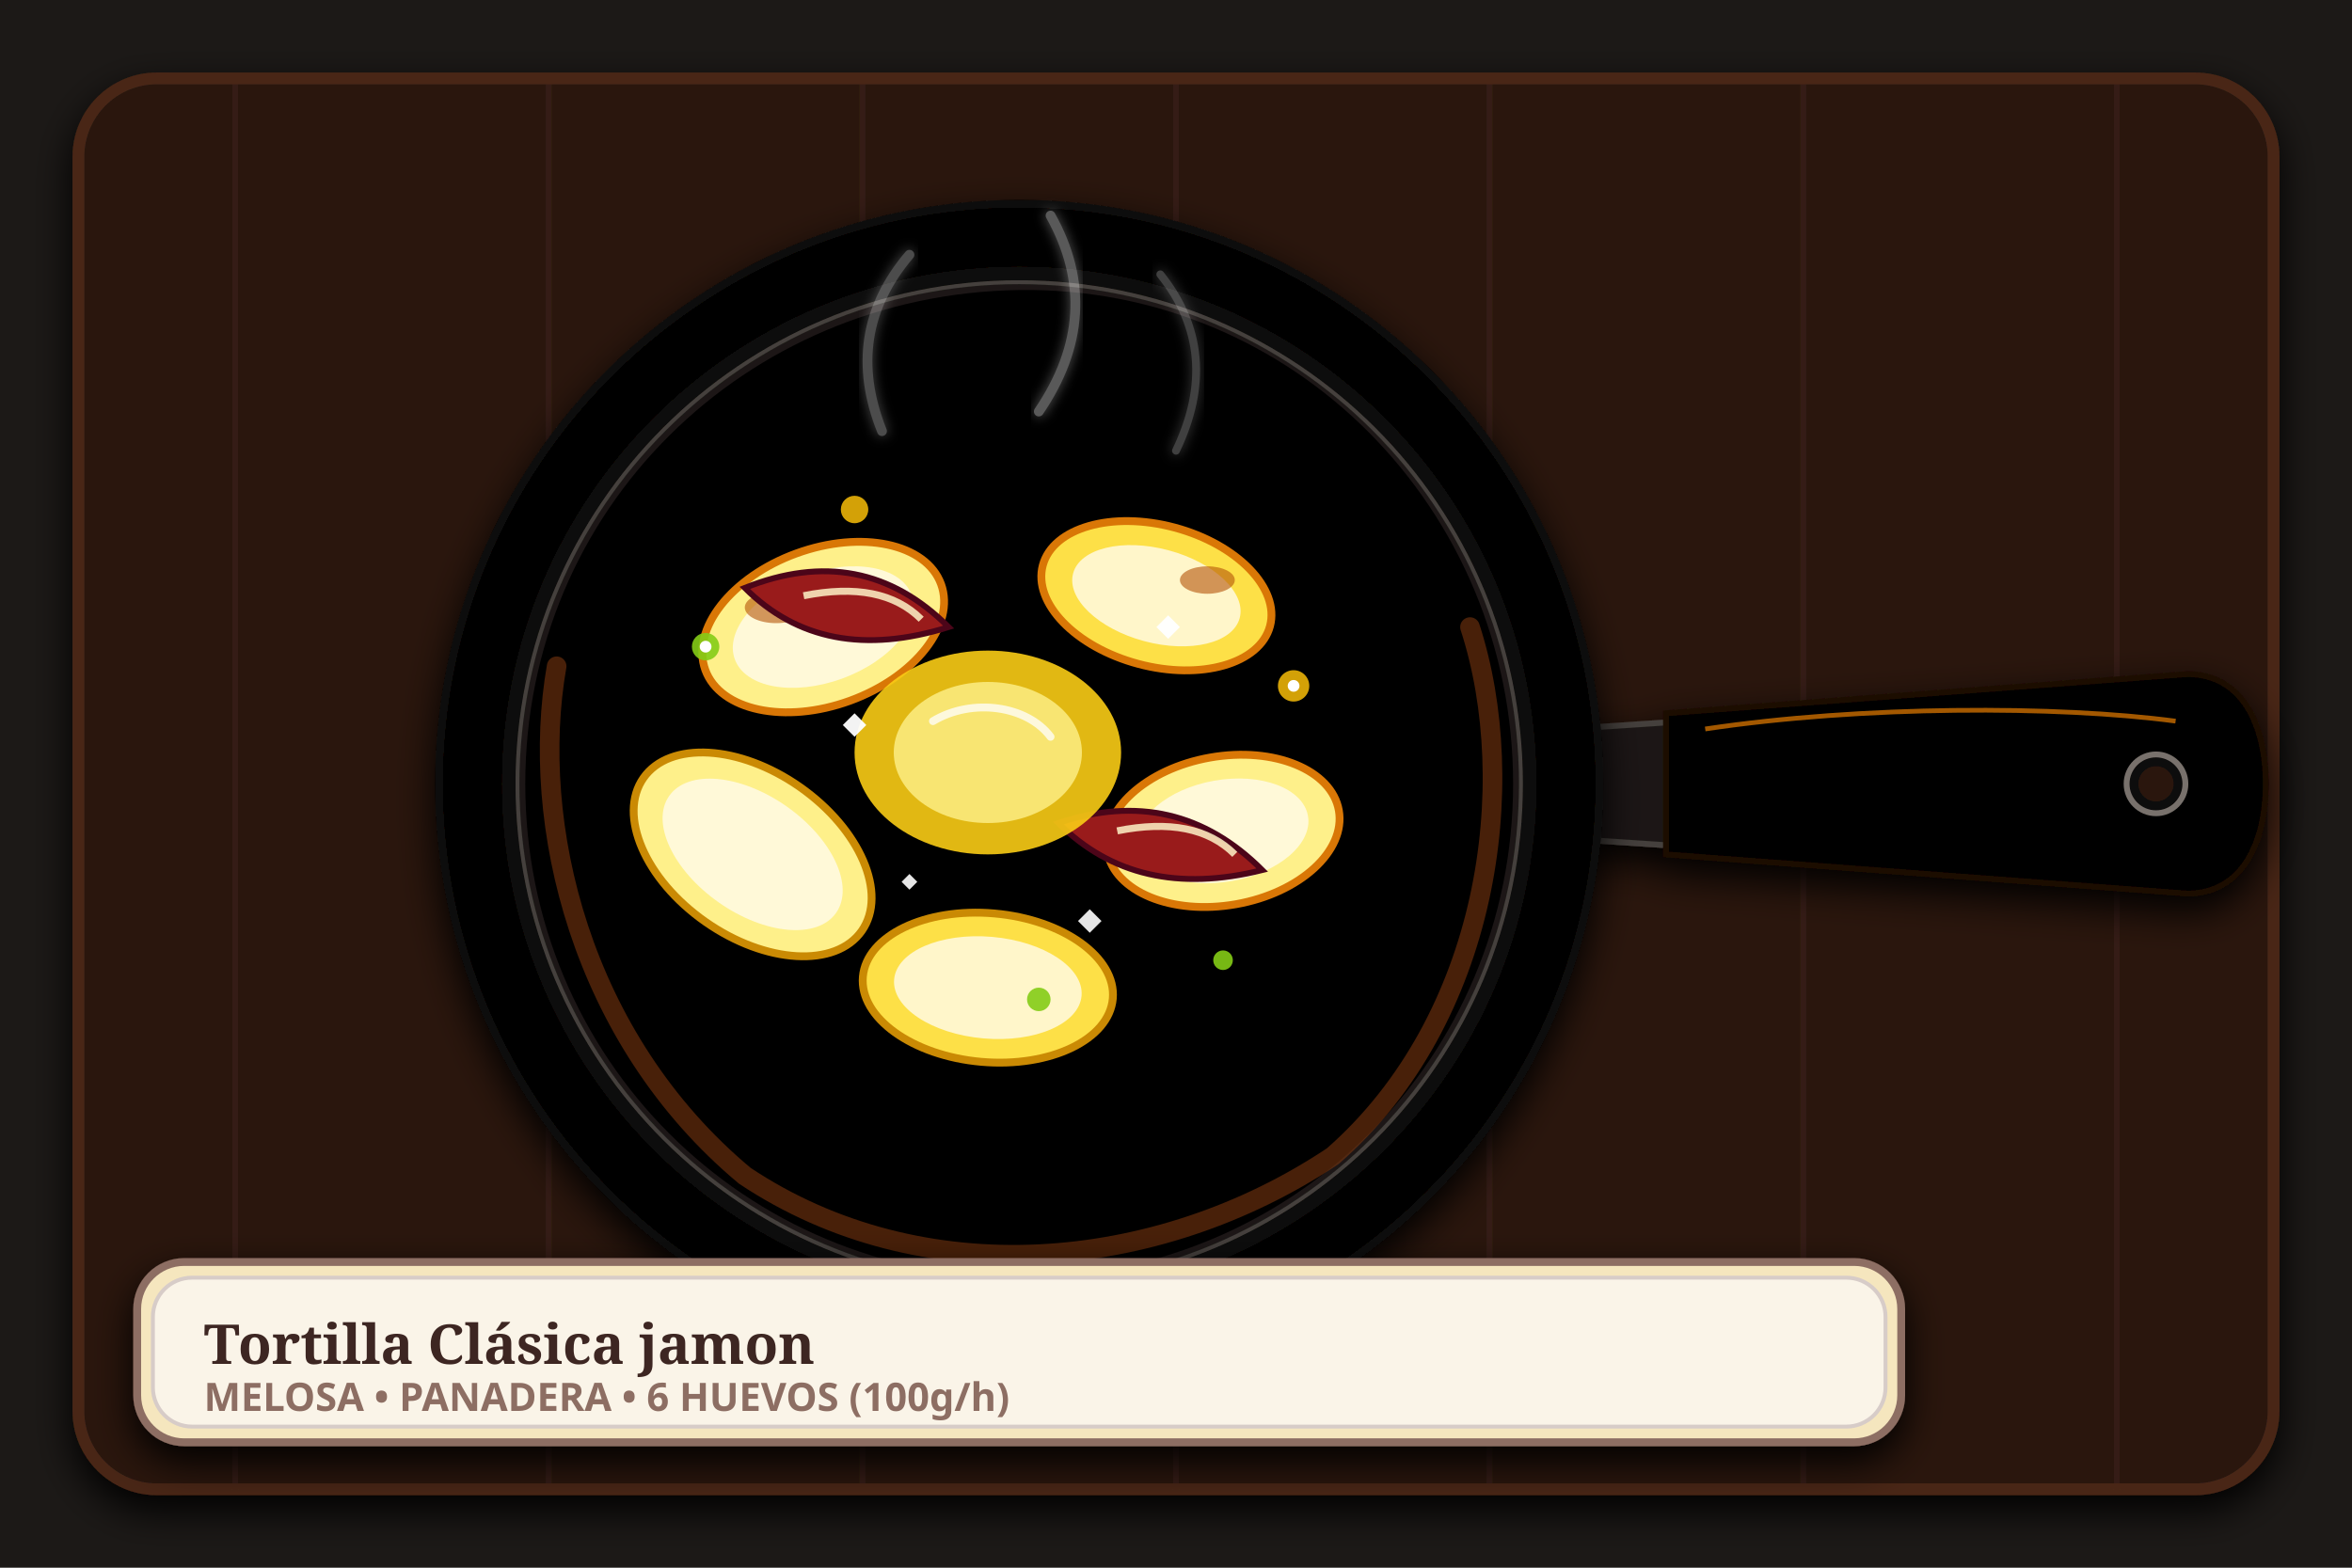
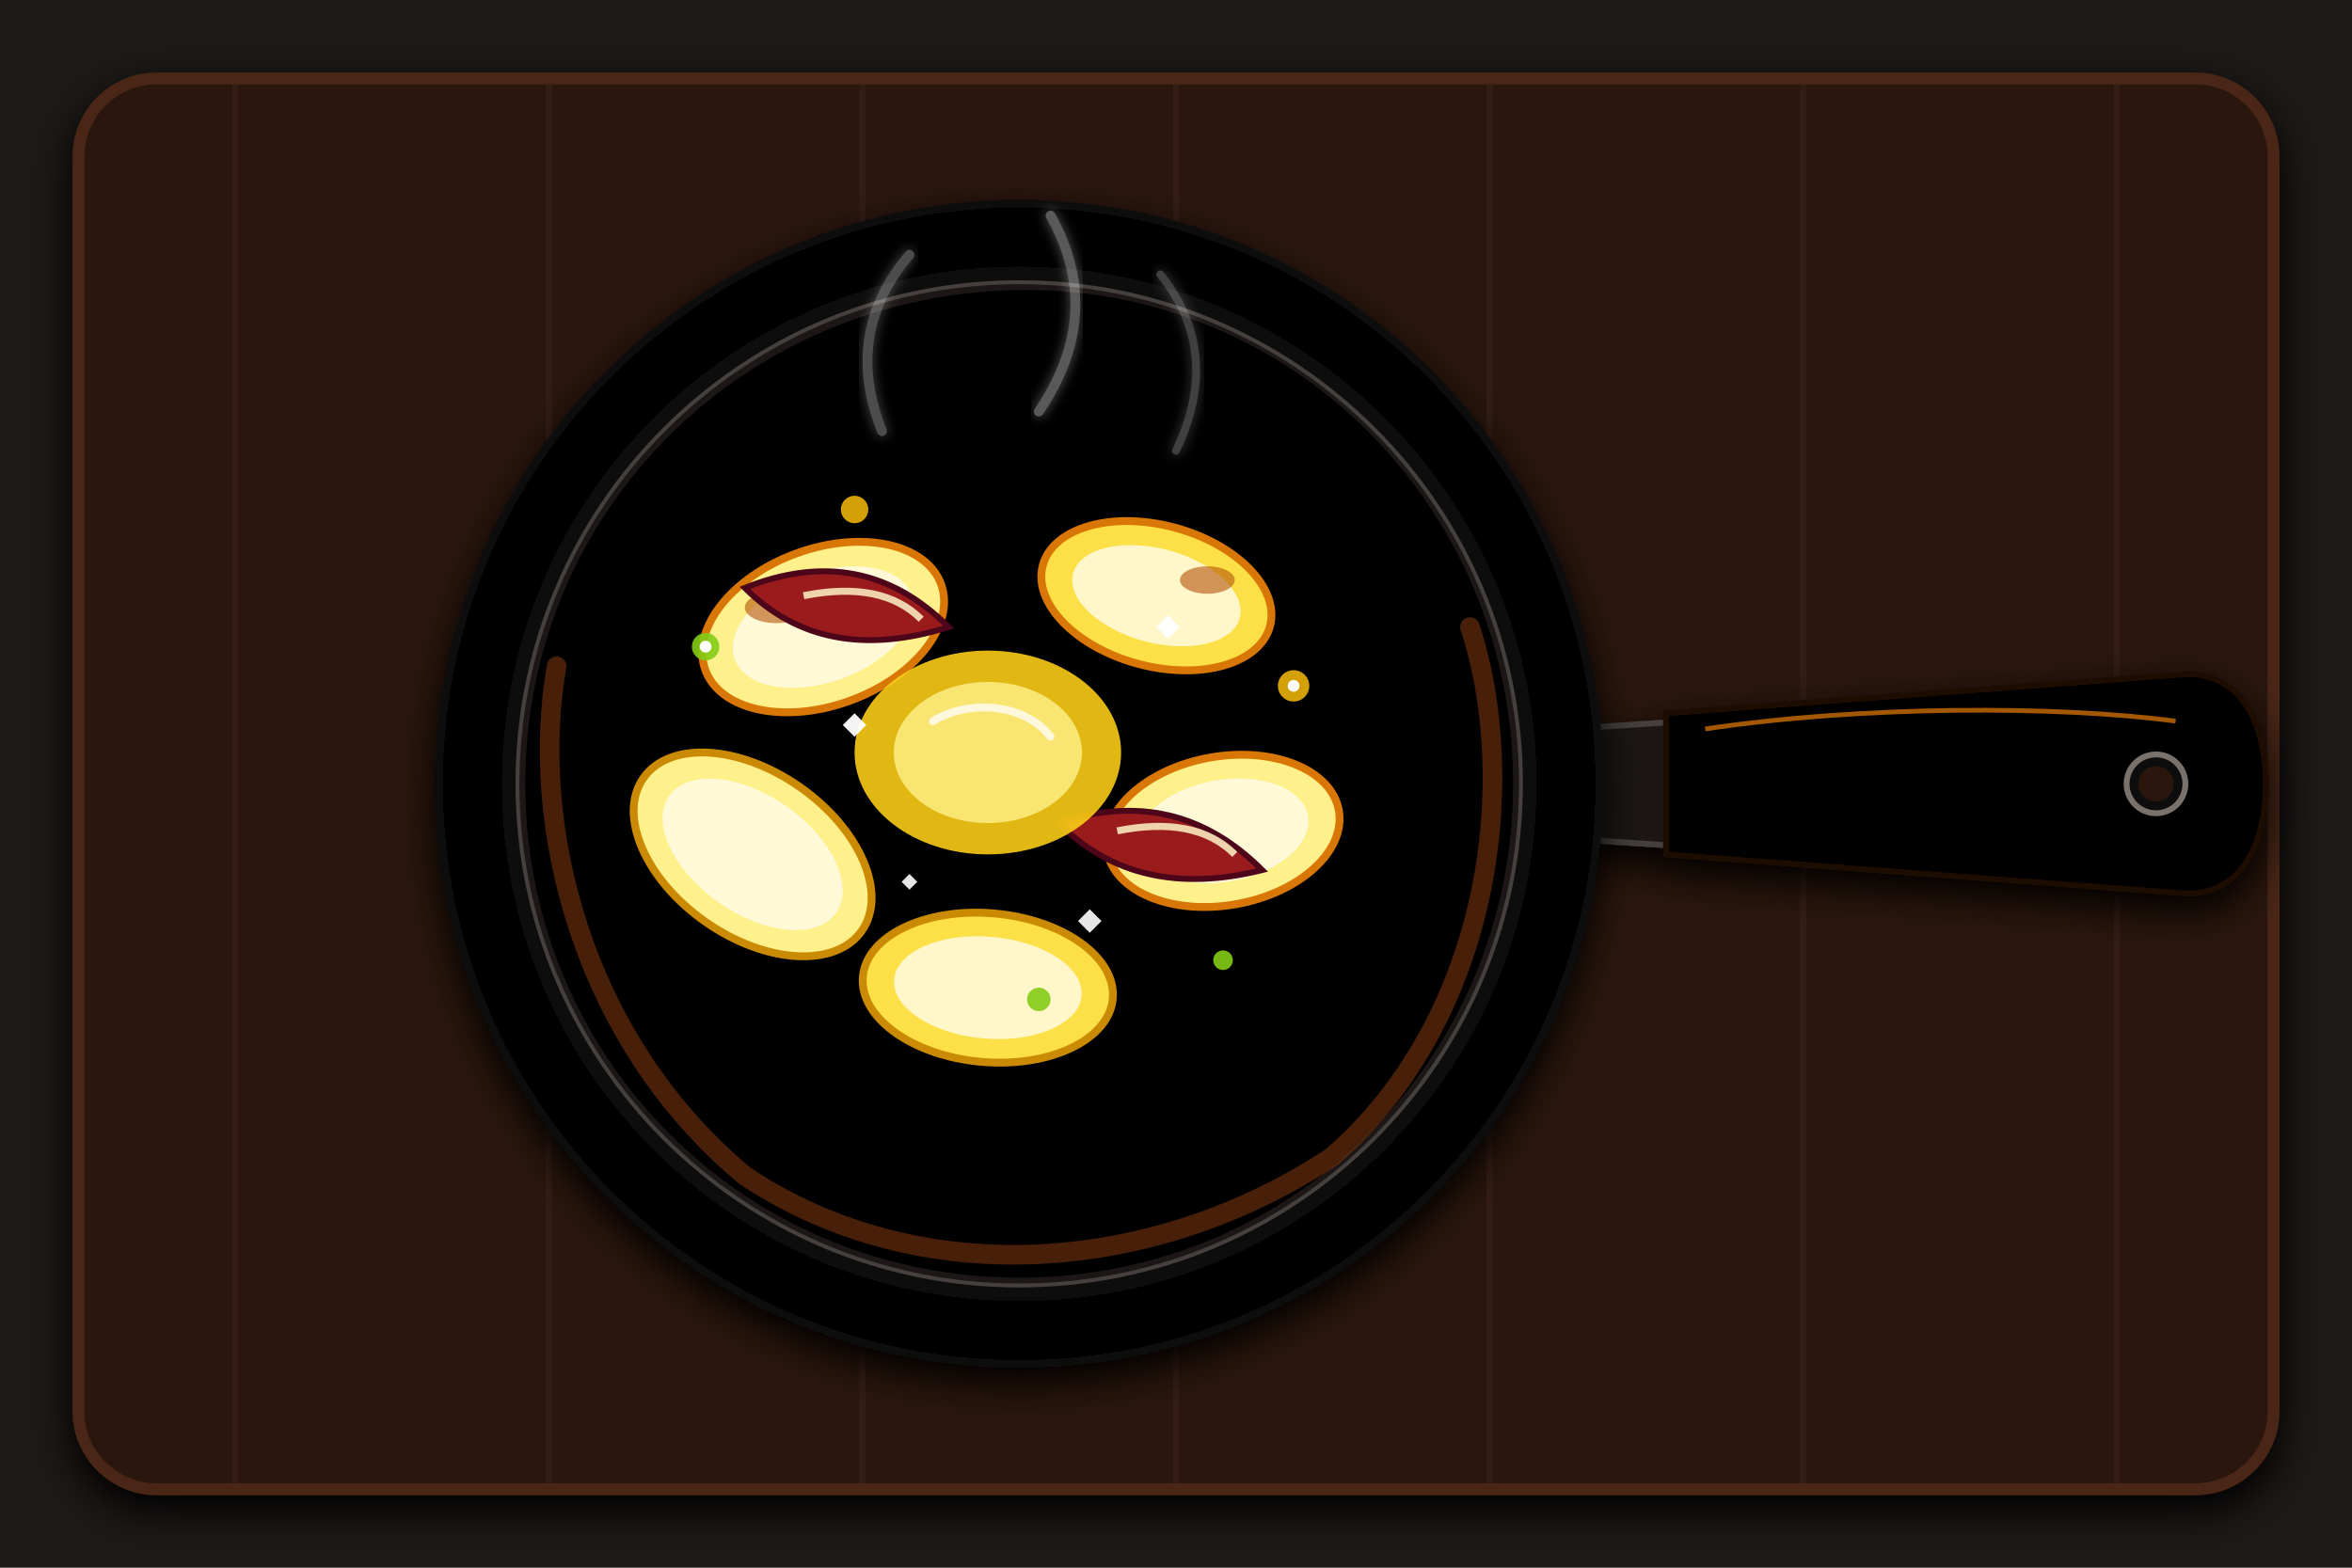
- <svg xmlns="http://www.w3.org/2000/svg" viewBox="0 0 600 400" width="600" height="400" fill="none" role="img" aria-label="Tortilla Clásica jamon">
+ <svg xmlns="http://www.w3.org/2000/svg" viewBox="0 0 600 400" width="600" height="400" fill="none" role="img" focusable="false" preserveAspectRatio="xMidYMid meet" aria-labelledby="jamon_title jamon_desc">
  <defs>
    <filter id="jamon_panShadow" x="-30%" y="-30%" width="160%" height="160%">
      <feDropShadow dx="0" dy="12" stdDeviation="14" floodColor="#0A0500" floodOpacity="0.65" />
      <feDropShadow dx="0" dy="4" stdDeviation="5" floodColor="#000000" floodOpacity="0.45" />
    </filter>
    <filter id="jamon_foodGloss" x="-20%" y="-20%" width="140%" height="140%">
      <feGaussianBlur stdDeviation="1.5" result="blur" />
      <feComposite in="SourceGraphic" in2="blur" operator="over" />
    </filter>
    <filter id="jamon_lavaGlow" x="-30%" y="-30%" width="160%" height="160%">
      <feGaussianBlur stdDeviation="4" result="blur" />
      <feMerge>
        <feMergeNode in="blur" />
        <feMergeNode in="SourceGraphic" />
      </feMerge>
    </filter>
    <radialGradient id="jamon_ironFlange" cx="42%" cy="38%" r="62%">
      <stop offset="0%" stopColor="#44403C" />
      <stop offset="45%" stopColor="#292524" />
      <stop offset="85%" stopColor="#1C1917" />
      <stop offset="100%" stopColor="#0C0A09" />
    </radialGradient>
    <linearGradient id="jamon_ironRimBevel" x1="0%" y1="0%" x2="100%" y2="100%">
      <stop offset="0%" stopColor="#78716C" />
      <stop offset="25%" stopColor="#44403C" />
      <stop offset="70%" stopColor="#1C1917" />
      <stop offset="100%" stopColor="#292524" />
    </linearGradient>
    <linearGradient id="jamon_woodHandle" x1="0%" y1="0%" x2="0%" y2="100%">
      <stop offset="0%" stopColor="#A16207" />
      <stop offset="35%" stopColor="#78350F" />
      <stop offset="70%" stopColor="#451A03" />
      <stop offset="100%" stopColor="#1C0A00" />
    </linearGradient>
    <radialGradient id="jamon_tortillaBase" cx="44%" cy="40%" r="60%">
      <stop offset="0%" stopColor="#FEF08A" />
      <stop offset="45%" stopColor="#FACC15" />
      <stop offset="82%" stopColor="#D97706" />
      <stop offset="100%" stopColor="#92400E" />
    </radialGradient>
    <radialGradient id="jamon_toastedSpot" cx="40%" cy="40%" r="60%">
      <stop offset="0%" stopColor="#D97706" stopOpacity="0.85" />
      <stop offset="60%" stopColor="#92400E" stopOpacity="0.75" />
      <stop offset="100%" stopColor="#451A03" stopOpacity="0" />
    </radialGradient>
    <radialGradient id="jamon_runnyPool" cx="40%" cy="35%" r="65%">
      <stop offset="0%" stopColor="#FFFDE7" />
      <stop offset="20%" stopColor="#FFC800" />
      <stop offset="65%" stopColor="#FF8A00" />
      <stop offset="90%" stopColor="#E65100" />
      <stop offset="100%" stopColor="#B45309" />
    </radialGradient>
  </defs>
  <rect width="600" height="400" fill="#1C1917" />
  <g filter="url(#jamon_panShadow)">
    <rect x="20" y="20" width="560" height="360" rx="20" fill="#2A1810" stroke="#4A2818" stroke-width="3" />
    <path d="M 60 20 L 60 380 M 140 20 L 140 380 M 220 20 L 220 380 M 300 20 L 300 380 M 380 20 L 380 380 M 460 20 L 460 380 M 540 20 L 540 380" stroke="#4A2818" stroke-width="1.5" opacity="0.35" />
  </g>
-   <g class="">
+   <g>
    <g filter="url(#jamon_panShadow)">
      <path d="M 370 188 L 430 184 L 430 216 L 370 212 Z" fill="#1C1917" stroke="#44403C" stroke-width="1.5" />
      <circle cx="395" cy="194" r="3" fill="#57534E" />
      <circle cx="395" cy="206" r="3" fill="#57534E" />
      <path d="M 425 182 L 558 172 C 572 172 578 185 578 200 C 578 215 572 228 558 228 L 425 218 Z" fill="url(#jamon_woodHandle)" stroke="#1C0A00" stroke-width="1.5" />
      <path d="M 435 186 C 475 180 525 180 555 184" stroke="#D97706" stroke-width="1.2" fill="none" opacity="0.75" />
      <circle cx="550" cy="200" r="7.5" fill="#0C0A09" stroke="#78716C" stroke-width="1.5" />
      <circle cx="550" cy="200" r="4.5" fill="#2A1810" />
    </g>
    <g filter="url(#jamon_panShadow)">
      <circle cx="260" cy="200" r="148" fill="url(#jamon_ironRimBevel)" stroke="#0C0A09" stroke-width="2" />
      <circle cx="260" cy="200" r="142" fill="url(#jamon_ironFlange)" />
      <circle cx="260" cy="200" r="132" fill="#0C0A09" />
      <circle cx="260" cy="200" r="128" fill="#1C1917" stroke="#44403C" stroke-width="1" />
    </g>
    <g>
      <path d="M 260 74 C 330 73 386 130 386 200 C 386 270 330 326 260 326 C 190 326 134 270 134 200 C 134 130 190 75 260 74 Z" fill="url(#jamon_tortillaBase)" />
      <ellipse cx="225" cy="165" rx="55" ry="36" fill="url(#jamon_toastedSpot)" transform="rotate(-15 225 165)" />
      <ellipse cx="305" cy="235" rx="58" ry="38" fill="url(#jamon_toastedSpot)" transform="rotate(25 305 235)" />
      <ellipse cx="205" cy="245" rx="42" ry="26" fill="url(#jamon_toastedSpot)" transform="rotate(-30 205 245)" />
      <ellipse cx="310" cy="150" rx="38" ry="24" fill="url(#jamon_toastedSpot)" transform="rotate(10 310 150)" />
      <path d="M 142 170 C 135 210 148 265 190 300 C 235 330 295 325 340 295 C 380 260 388 200 375 160" stroke="#78350F" stroke-width="5" fill="none" opacity="0.6" stroke-linecap="round" />
      <g id="jamon_panadera">
        <ellipse cx="210" cy="160" rx="32" ry="20" fill="#FEF08A" stroke="#D97706" stroke-width="2" transform="rotate(-20 210 160)" />
        <ellipse cx="210" cy="160" rx="24" ry="14" fill="#FFFBEB" opacity="0.8" transform="rotate(-20 210 160)" />
        <ellipse cx="198" cy="155" rx="8" ry="4" fill="#B45309" opacity="0.6" />
        <ellipse cx="295" cy="152" rx="30" ry="18" fill="#FDE047" stroke="#D97706" stroke-width="2" transform="rotate(15 295 152)" />
        <ellipse cx="295" cy="152" rx="22" ry="12" fill="#FFFBEB" opacity="0.8" transform="rotate(15 295 152)" />
        <ellipse cx="308" cy="148" rx="7" ry="3.5" fill="#B45309" opacity="0.6" />
        <ellipse cx="192" cy="218" rx="34" ry="21" fill="#FEF08A" stroke="#CA8A04" stroke-width="2" transform="rotate(35 192 218)" />
        <ellipse cx="192" cy="218" rx="26" ry="15" fill="#FFFBEB" opacity="0.8" transform="rotate(35 192 218)" />
        <ellipse cx="312" cy="212" rx="30" ry="19" fill="#FEF08A" stroke="#D97706" stroke-width="2" transform="rotate(-10 312 212)" />
        <ellipse cx="312" cy="212" rx="22" ry="13" fill="#FFFBEB" opacity="0.8" transform="rotate(-10 312 212)" />
        <ellipse cx="252" cy="252" rx="32" ry="19" fill="#FDE047" stroke="#CA8A04" stroke-width="2" transform="rotate(5 252 252)" />
        <ellipse cx="252" cy="252" rx="24" ry="13" fill="#FFFBEB" opacity="0.8" transform="rotate(5 252 252)" />
      </g>
      <g id="jamon_extra_jamon">
        <path d="M 190 150 Q 220 138 242 160 Q 210 170 190 150 Z" fill="#991B1B" stroke="#4C0519" stroke-width="1.5" />
        <path d="M 205 152 Q 225 148 235 158" stroke="#FEF3C7" stroke-width="1.8" fill="none" opacity="0.85" />
        <path d="M 270 210 Q 300 200 322 222 Q 290 230 270 210 Z" fill="#991B1B" stroke="#4C0519" stroke-width="1.5" />
        <path d="M 285 212 Q 305 208 315 218" stroke="#FEF3C7" stroke-width="1.8" fill="none" opacity="0.85" />
      </g>
      <g>
        <ellipse cx="252" cy="192" rx="34" ry="26" fill="#FACC15" opacity="0.9" />
        <ellipse cx="252" cy="192" rx="24" ry="18" fill="#FEF08A" opacity="0.8" />
-         <path class="" d="M 238 184 C 248 178 262 180 268 188" stroke="#FFFFFF" stroke-width="2" stroke-linecap="round" fill="none" opacity="0.75" />
+         <path d="M 238 184 C 248 178 262 180 268 188" stroke="#FFFFFF" stroke-width="2" stroke-linecap="round" fill="none" opacity="0.75" />
      </g>
-       <g class="">
+       <g>
        <circle cx="180" cy="165" r="3.5" fill="#84CC16" opacity="0.9" />
        <circle cx="180" cy="165" r="1.5" fill="#FFFFFF" />
        <circle cx="330" cy="175" r="4" fill="#EAB308" opacity="0.9" />
        <circle cx="330" cy="175" r="1.5" fill="#FFFFFF" />
      </g>
-       <g class="">
+       <g>
        <circle cx="265" cy="255" r="3" fill="#84CC16" opacity="0.9" />
        <circle cx="218" cy="130" r="3.5" fill="#EAB308" opacity="0.9" />
        <circle cx="312" cy="245" r="2.5" fill="#84CC16" opacity="0.9" />
      </g>
      <polygon points="215,185 218,182 221,185 218,188" fill="#FFFFFF" opacity="0.95" />
      <polygon points="295,160 298,157 301,160 298,163" fill="#FFFFFF" opacity="0.95" />
      <polygon points="275,235 278,232 281,235 278,238" fill="#FFFFFF" opacity="0.9" />
      <polygon points="230,225 232,223 234,225 232,227" fill="#FFFFFF" opacity="0.9" />
      <g>
-         <path class="" d="M 225 110 Q 215 85 232 65" stroke="#FFFFFF" stroke-width="2.5" stroke-linecap="round" fill="none" opacity="0.3" filter="url(#jamon_foodGloss)" />
-         <path class="" d="M 265 105 Q 282 80 268 55" stroke="#FFFFFF" stroke-width="2.5" stroke-linecap="round" fill="none" opacity="0.35" filter="url(#jamon_foodGloss)" />
-         <path class="" d="M 300 115 Q 312 90 296 70" stroke="#FFFFFF" stroke-width="2" stroke-linecap="round" fill="none" opacity="0.25" filter="url(#jamon_foodGloss)" />
+         <path d="M 225 110 Q 215 85 232 65" stroke="#FFFFFF" stroke-width="2.5" stroke-linecap="round" fill="none" opacity="0.3" filter="url(#jamon_foodGloss)" />
+         <path d="M 265 105 Q 282 80 268 55" stroke="#FFFFFF" stroke-width="2.5" stroke-linecap="round" fill="none" opacity="0.35" filter="url(#jamon_foodGloss)" />
+         <path d="M 300 115 Q 312 90 296 70" stroke="#FFFFFF" stroke-width="2" stroke-linecap="round" fill="none" opacity="0.25" filter="url(#jamon_foodGloss)" />
      </g>
    </g>
  </g>
-   <g id="jamon_badge" filter="url(#jamon_panShadow)">
-     <rect x="35" y="322" width="450" height="46" rx="12" fill="#F5E6BE" stroke="#8D6E63" stroke-width="2" />
-     <rect x="39" y="326" width="442" height="38" rx="10" fill="#FAF4E8" stroke="#D7CCC8" stroke-width="1" />
-     <text x="52" y="348" fill="#3E2723" font-size="14" font-weight="bold" font-family="Georgia, serif">
-       Tortilla Clásica jamon
-     </text>
-     <text x="52" y="360" fill="#8D6E63" font-size="10" font-weight="bold" font-family="system-ui, sans-serif">
-       MELOSA • PANADERA • 6 HUEVOS (100g/h)
-     </text>
-   </g>
</svg>
